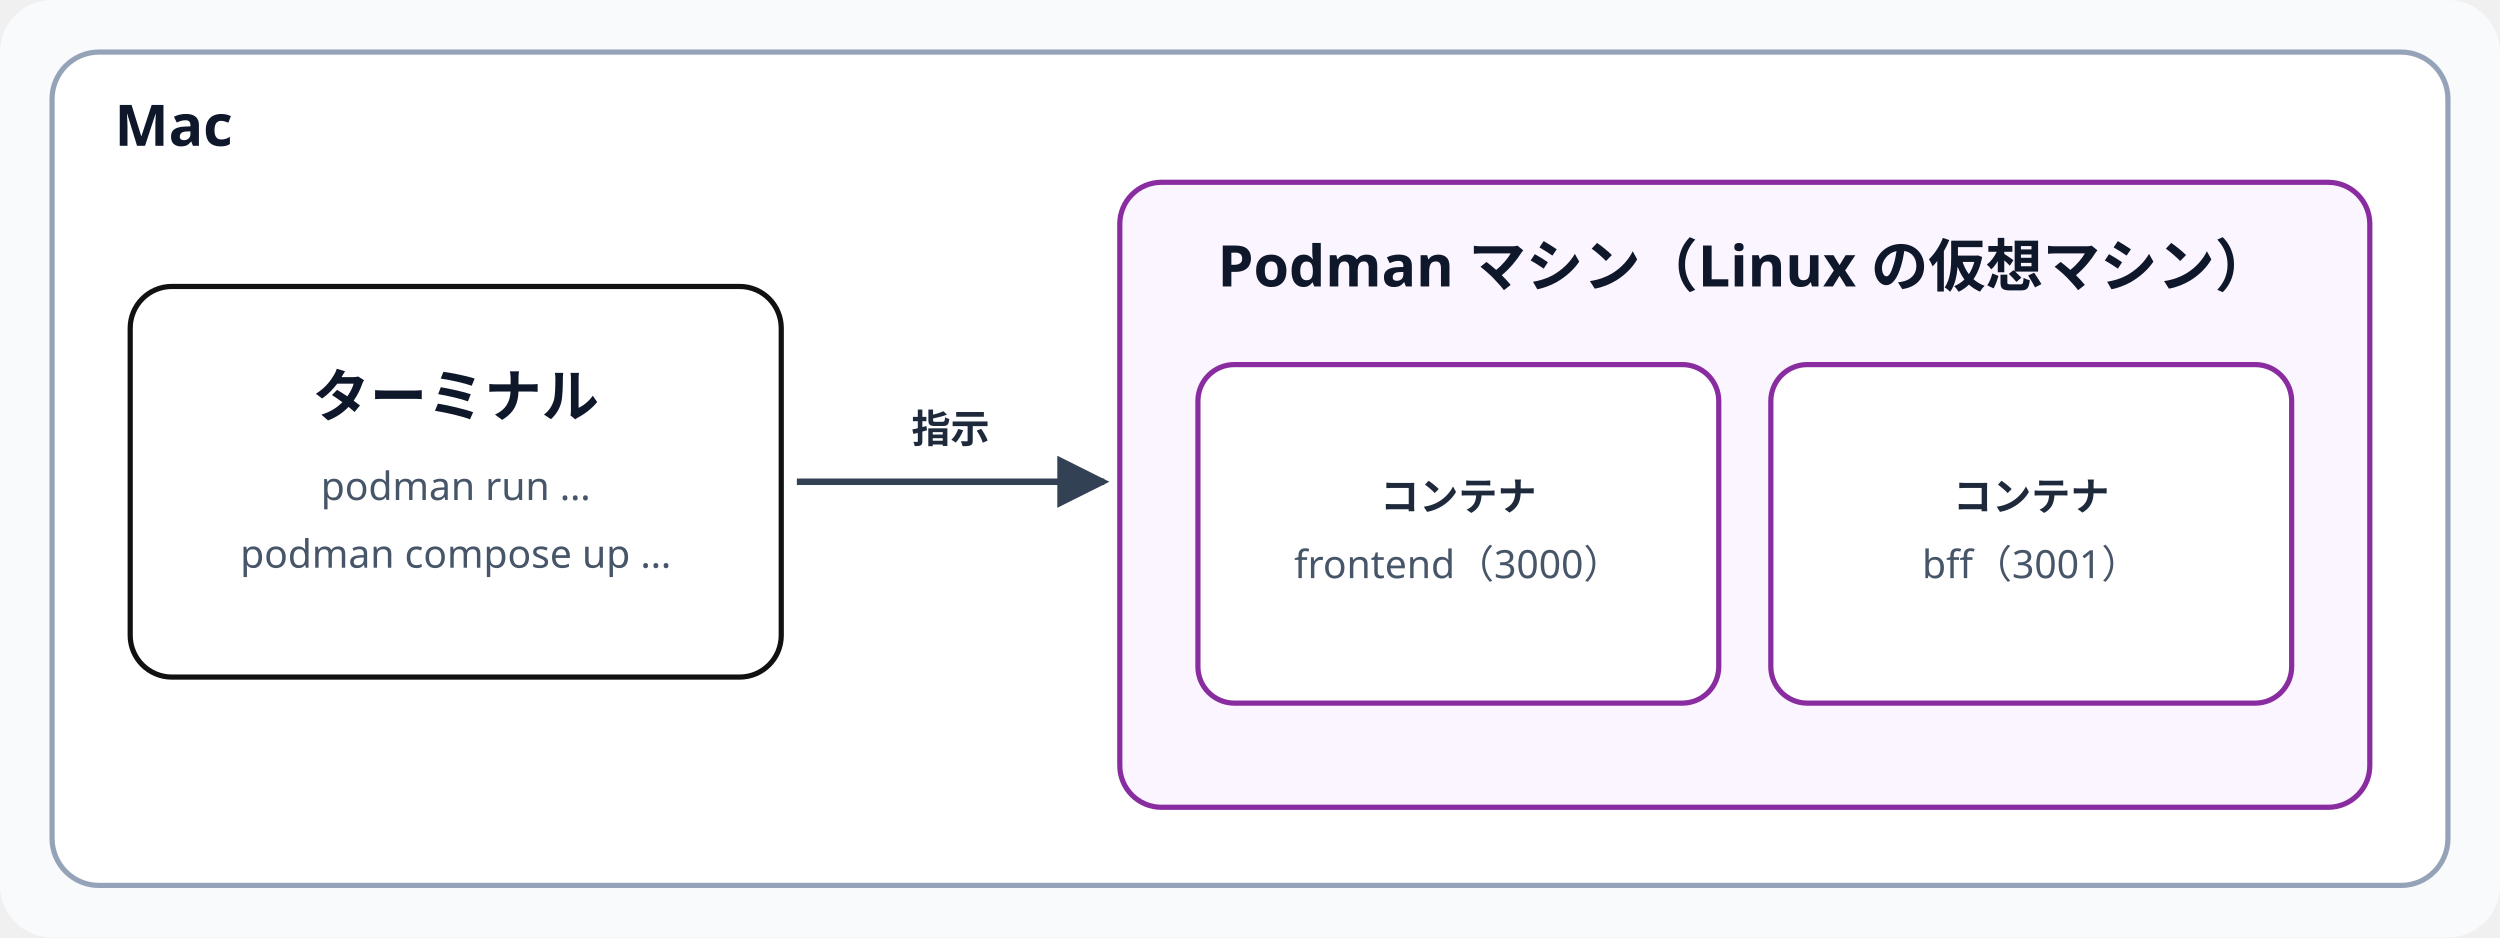
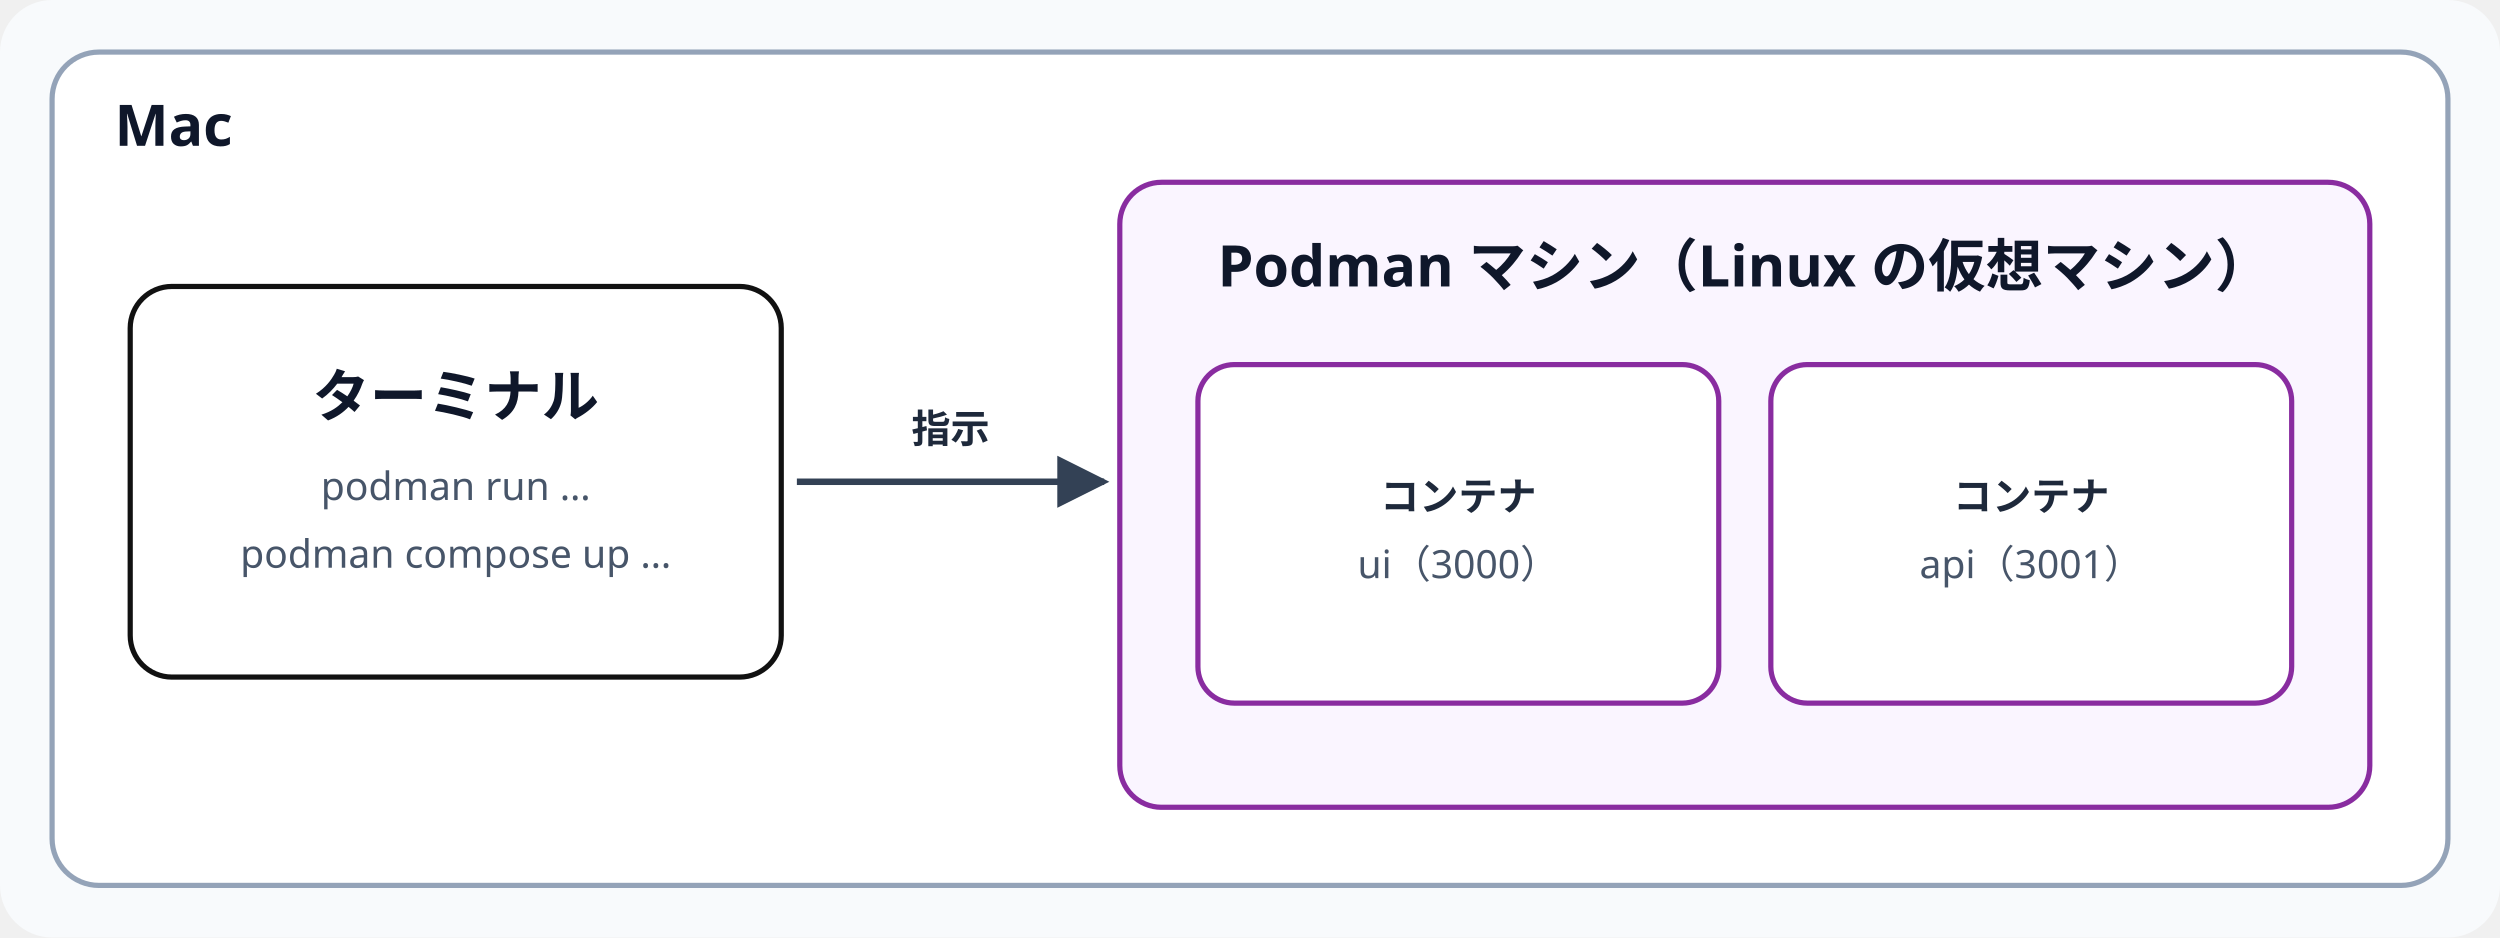
<svg xmlns="http://www.w3.org/2000/svg" viewBox="0 0 960 360" width="960" height="360" role="img" aria-label="macOS では Podman マシンという Linux の仮想マシンの中でコンテナが動く。podman コマンドは Mac から仮想マシンに指示を送る">
  <defs>
    <marker id="a" viewBox="0 0 10 10" refX="9" refY="5" markerWidth="8" markerHeight="8" orient="auto-start-reverse">
      <path d="M0 0L10 5L0 10z" fill="#334155" />
    </marker>
    <style>text{font-family:'Hiragino Sans','Noto Sans JP','Yu Gothic UI',system-ui,sans-serif}.t{font-size:22px;font-weight:700;fill:#0f172a}.s{font-size:15px;fill:#475569}.l{font-size:15px;fill:#1e293b;font-weight:600}</style>
  </defs>
  <rect width="960" height="360" rx="20" fill="#f8fafc" />
  <rect x="20" y="20" width="920" height="320" rx="18" fill="#fff" stroke="#94a3b8" stroke-width="2" />
  <text x="44" y="56" class="t">Mac</text>
  <rect x="50" y="110" width="250" height="150" rx="16" fill="#fff" stroke="#111" stroke-width="2" />
  <text x="175" y="160" text-anchor="middle" class="t">ターミナル</text>
  <text x="175" y="192" text-anchor="middle" class="s">podman run …</text>
  <text x="175" y="218" text-anchor="middle" class="s">podman compose up …</text>
  <path d="M306 185 L 424 185" stroke="#334155" stroke-width="2.5" marker-end="url(#a)" />
  <text x="365" y="170" text-anchor="middle" class="l">指示</text>
  <rect x="430" y="70" width="480" height="240" rx="16" fill="#faf5ff" stroke="#892ca0" stroke-width="2" />
  <text x="670" y="110" text-anchor="middle" class="t">Podman マシン（Linux の仮想マシン）</text>
  <rect x="460" y="140" width="200" height="130" rx="14" fill="#fff" stroke="#892ca0" stroke-width="2" />
  <text x="560" y="196" text-anchor="middle" class="l">コンテナ</text>
-   <text x="560" y="222" text-anchor="middle" class="s">frontend（3000）</text>
+   <text x="560" y="222" text-anchor="middle" class="s">ui（3000）</text>
  <rect x="680" y="140" width="200" height="130" rx="14" fill="#fff" stroke="#892ca0" stroke-width="2" />
  <text x="780" y="196" text-anchor="middle" class="l">コンテナ</text>
-   <text x="780" y="222" text-anchor="middle" class="s">bff（3001）</text>
+   <text x="780" y="222" text-anchor="middle" class="s">api（3001）</text>
</svg>
